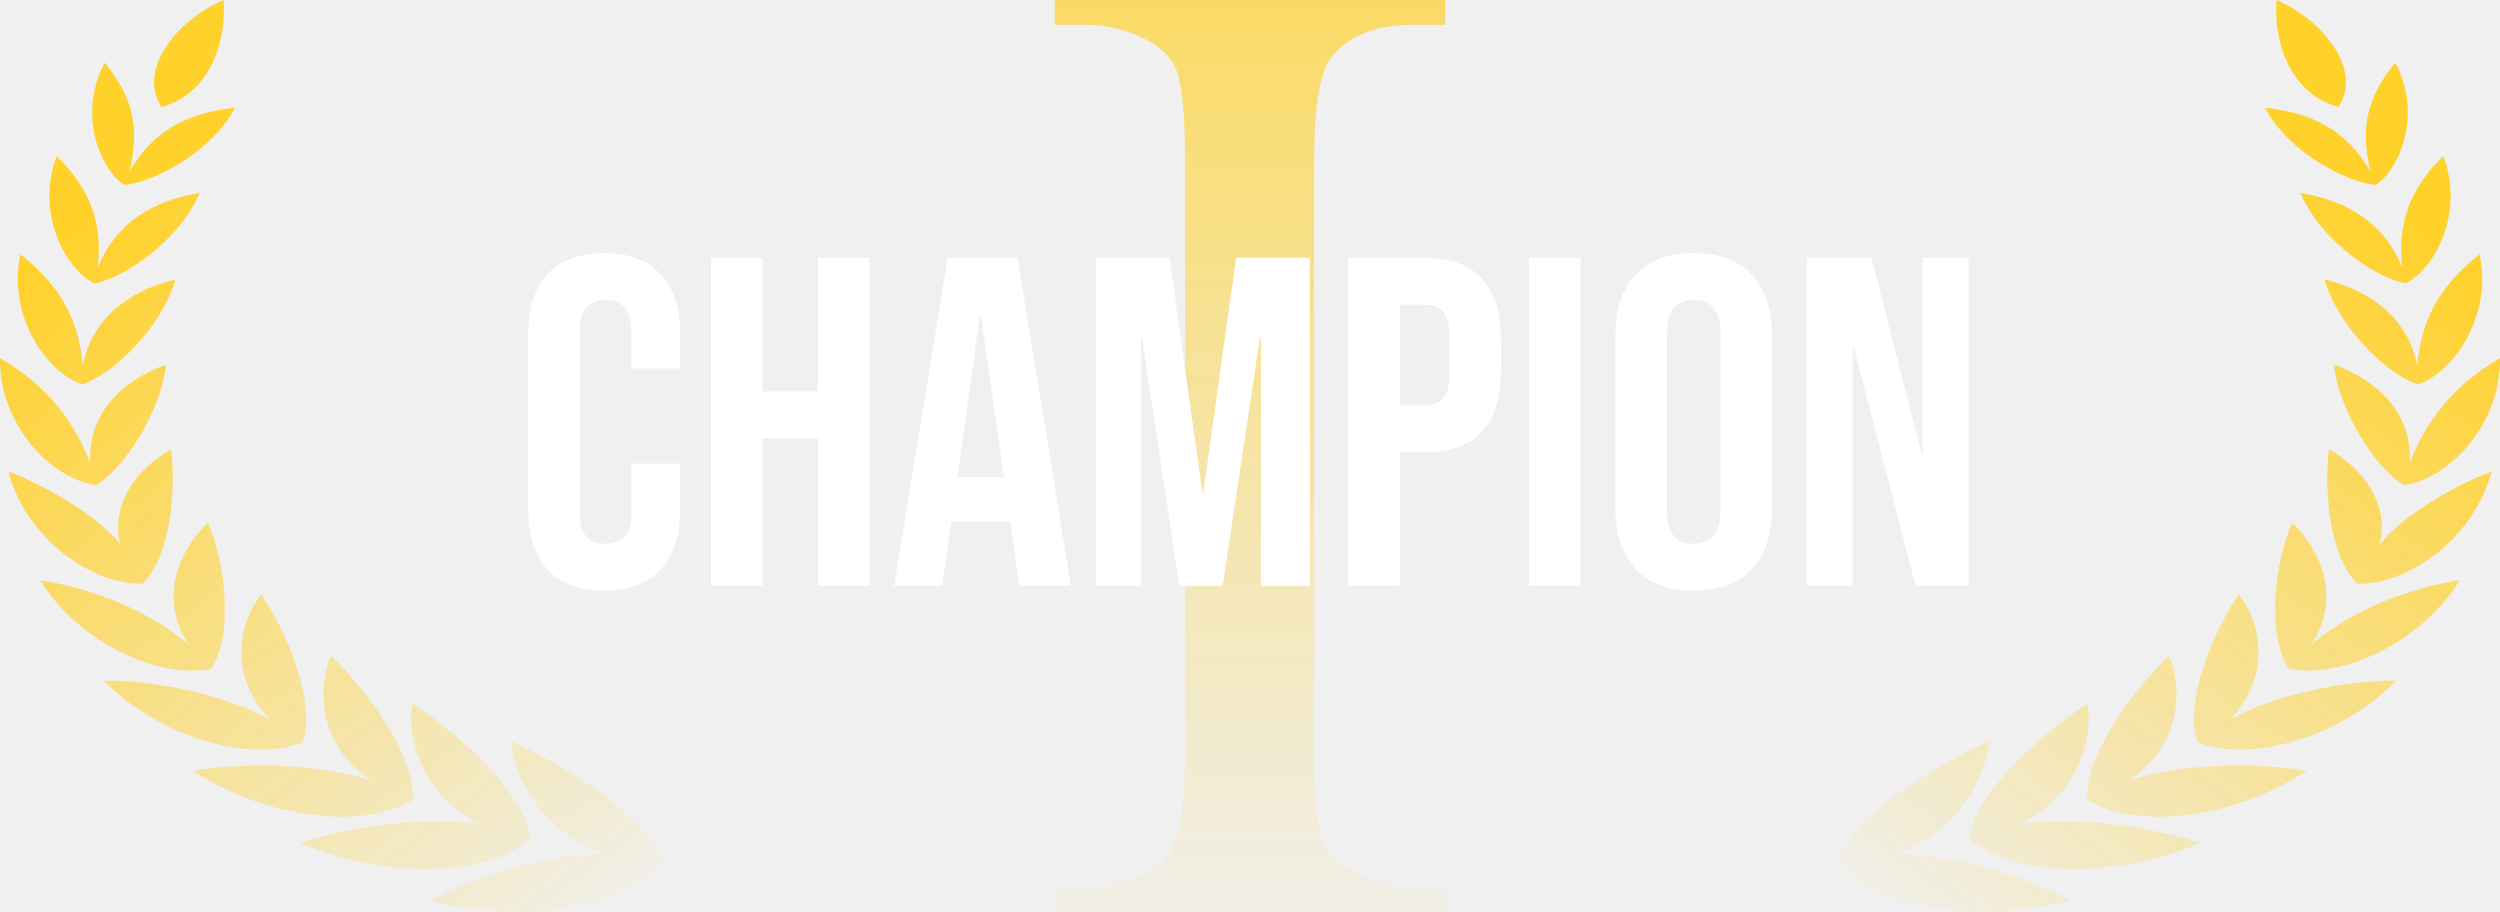
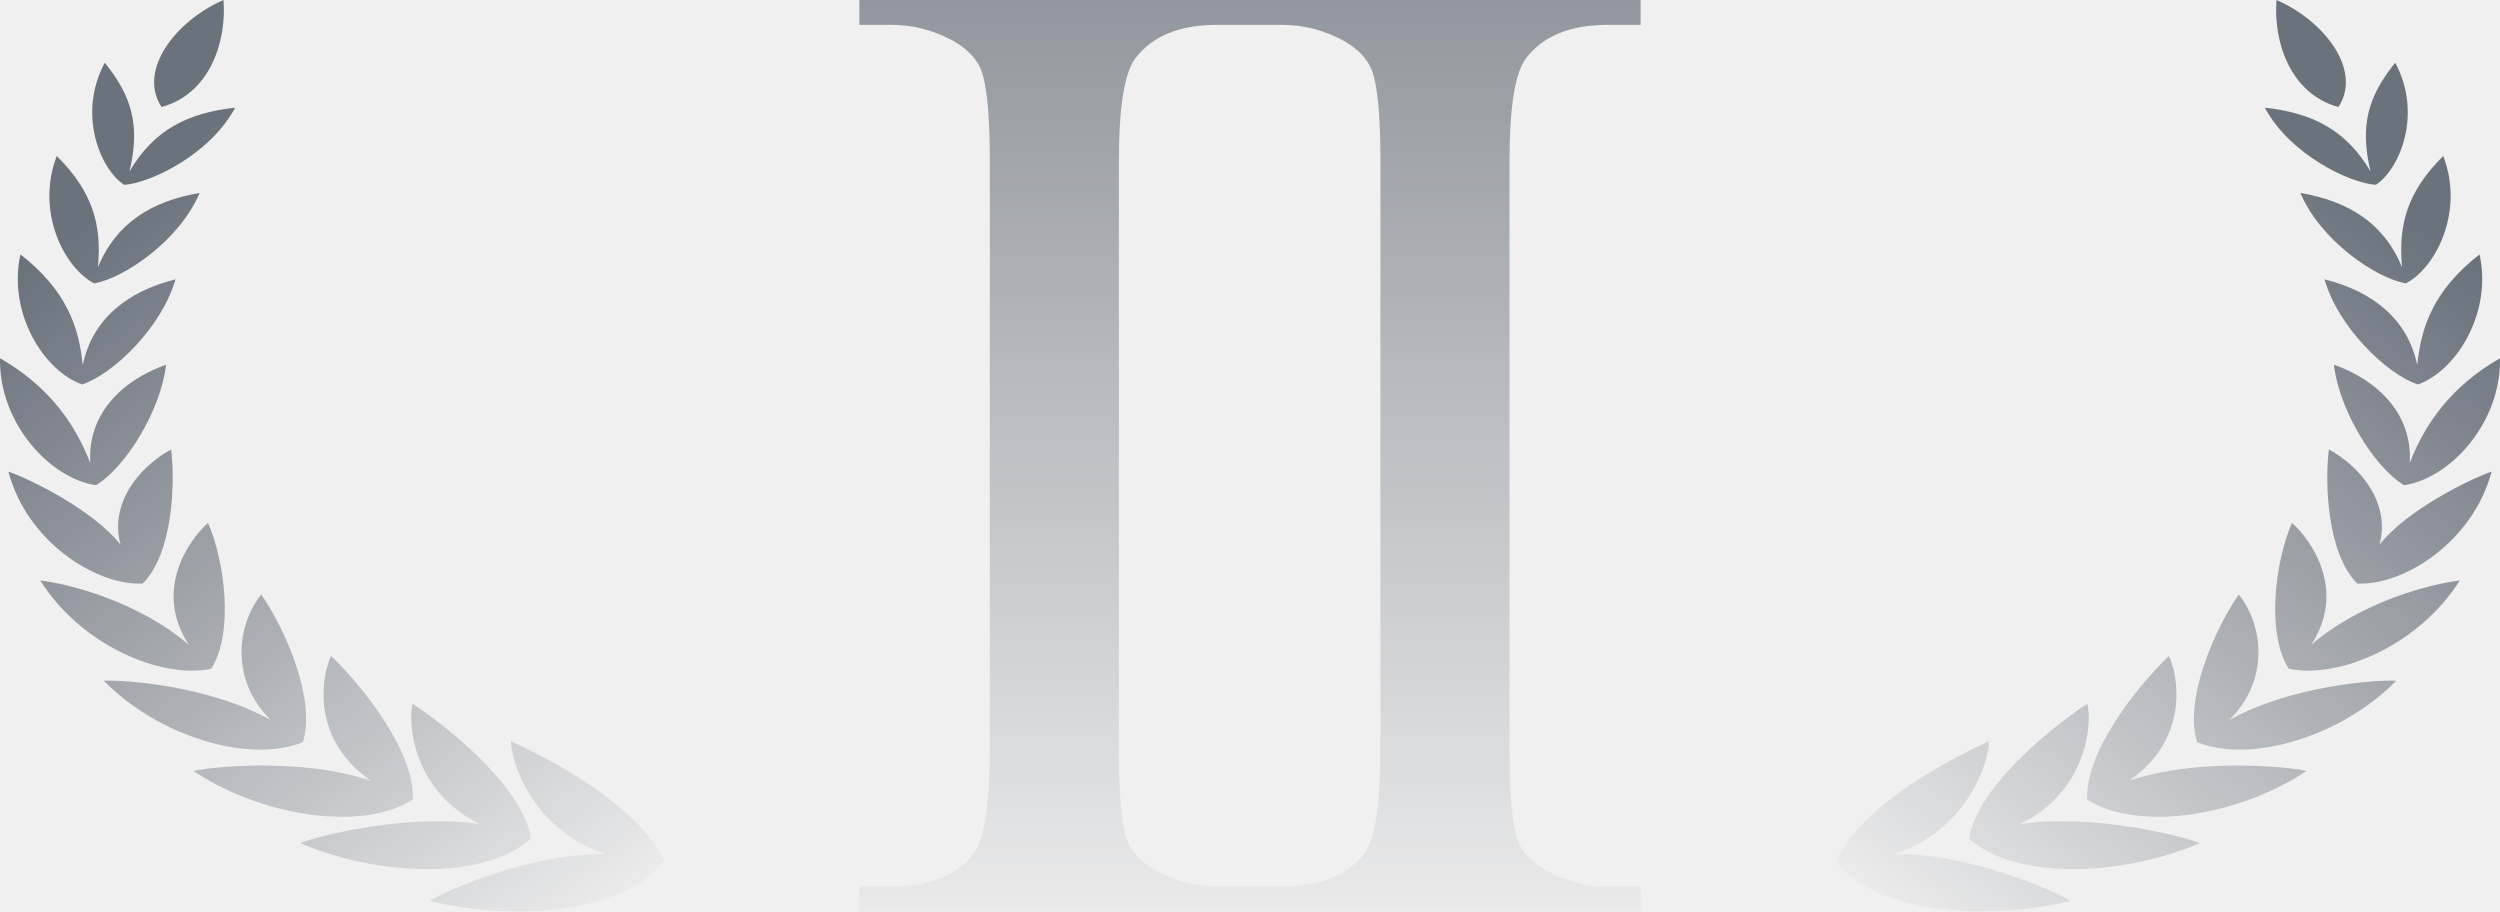
<svg xmlns="http://www.w3.org/2000/svg" width="192" height="70" viewBox="0 0 192 70" fill="none">
  <path d="M152.752 56.924C148.353 58.958 142.781 62.278 141 66.121C143.615 69.827 151.818 70.939 159.017 69.192C158.026 68.519 151.27 65.502 145.466 65.591C151.126 63.799 152.798 58.365 152.752 56.924Z" fill="url(#paint0_linear_517_2181)" />
  <path d="M160.311 54.043C156.833 56.368 151.831 60.682 151.215 64.408C154.871 67.655 162.999 67.292 168.946 64.753C167.656 64.198 160.393 62.415 155.084 63.316C160.345 60.788 160.682 55.498 160.311 54.043Z" fill="url(#paint1_linear_517_2181)" />
  <path d="M166.569 50.381C163.91 52.926 160.094 57.924 160.3 61.415L160.293 61.416C164.319 63.936 172.012 62.631 177.153 59.207C175.895 58.913 168.857 58.145 163.501 59.968C168.194 56.749 167.287 51.833 166.569 50.381Z" fill="url(#paint2_linear_517_2181)" />
  <path d="M171.938 45.659C170.085 48.313 167.7 53.769 168.743 57.005C172.902 58.678 179.884 56.525 184.031 52.277C182.632 52.207 176.135 52.586 171.213 55.288C174.293 52.276 173.85 48.058 171.938 45.659Z" fill="url(#paint3_linear_517_2181)" />
  <path d="M152.752 56.924C152.754 56.924 152.756 56.922 152.758 56.922L152.752 56.922L152.752 56.924Z" fill="url(#paint4_linear_517_2181)" />
  <path d="M176.025 40.155C174.745 43.074 174.02 48.598 175.774 51.359L175.768 51.36C179.684 52.184 185.828 49.495 188.906 44.584C186.797 44.819 181.392 46.167 177.496 49.524C180.266 45.298 177.439 41.415 176.025 40.155Z" fill="url(#paint5_linear_517_2181)" />
  <path d="M178.859 34.518C178.551 36.886 178.668 42.453 181.038 44.818C184.573 44.988 189.905 41.66 191.356 36.22C189.676 36.794 184.832 39.178 182.743 41.833C183.595 38.712 181.386 35.901 178.859 34.518Z" fill="url(#paint6_linear_517_2181)" />
  <path d="M179.243 28.006C179.657 31.581 182.39 35.919 184.627 37.262C188.107 36.768 192.086 32.551 191.999 27.514C188.225 29.673 186.21 32.59 185.064 35.569C185.302 31.903 182.752 29.257 179.243 28.006Z" fill="url(#paint7_linear_517_2181)" />
  <path d="M190.43 19.538C186.876 22.312 185.943 25.106 185.644 28.044C184.923 24.508 182.197 22.362 178.522 21.454C179.588 25.167 183.313 28.733 185.683 29.526L185.684 29.53C188.572 28.532 191.43 24.11 190.43 19.538Z" fill="url(#paint8_linear_517_2181)" />
  <path d="M187.64 11.981C184.901 14.698 184.167 17.24 184.479 20.525C183.072 17.102 180.323 15.444 176.67 14.818C178.203 18.462 182.448 21.355 184.768 21.765L184.767 21.76C186.988 20.645 189.31 16.32 187.64 11.981Z" fill="url(#paint9_linear_517_2181)" />
  <path d="M183.954 4.816C181.913 7.345 181.197 9.584 182.056 13.169C180.184 9.967 177.563 8.663 173.939 8.269C175.885 11.906 180.507 14.076 182.463 14.193C184.25 13.051 186.094 8.816 183.954 4.816Z" fill="url(#paint10_linear_517_2181)" />
  <path d="M174.838 0C174.58 3.175 175.872 7.201 179.589 8.219C181.44 5.429 178.542 1.614 174.838 0Z" fill="url(#paint11_linear_517_2181)" />
  <path d="M39.248 56.924C43.647 58.958 49.219 62.278 51 66.121C48.385 69.827 40.182 70.939 32.983 69.192C33.974 68.519 40.73 65.502 46.534 65.591C40.874 63.799 39.202 58.365 39.248 56.924Z" fill="url(#paint12_linear_517_2181)" />
  <path d="M31.689 54.043C35.167 56.368 40.169 60.682 40.785 64.408C37.129 67.655 29.001 67.292 23.054 64.753C24.344 64.198 31.607 62.415 36.916 63.316C31.655 60.788 31.318 55.498 31.689 54.043Z" fill="url(#paint13_linear_517_2181)" />
  <path d="M25.431 50.381C28.09 52.926 31.906 57.924 31.7 61.415L31.707 61.416C27.68 63.936 19.988 62.631 14.847 59.207C16.105 58.913 23.143 58.145 28.499 59.968C23.806 56.749 24.713 51.833 25.431 50.381Z" fill="url(#paint14_linear_517_2181)" />
  <path d="M20.062 45.659C21.915 48.313 24.299 53.769 23.257 57.005C19.098 58.678 12.116 56.525 7.969 52.277C9.368 52.207 15.866 52.586 20.787 55.288C17.707 52.276 18.15 48.058 20.062 45.659Z" fill="url(#paint15_linear_517_2181)" />
  <path d="M39.248 56.924C39.246 56.924 39.243 56.922 39.242 56.922L39.248 56.922L39.248 56.924Z" fill="url(#paint16_linear_517_2181)" />
  <path d="M15.975 40.155C17.255 43.074 17.98 48.598 16.226 51.359L16.232 51.36C12.316 52.184 6.172 49.495 3.094 44.584C5.203 44.819 10.608 46.167 14.504 49.524C11.734 45.298 14.561 41.415 15.975 40.155Z" fill="url(#paint17_linear_517_2181)" />
  <path d="M13.141 34.518C13.449 36.886 13.332 42.453 10.962 44.818C7.427 44.988 2.095 41.66 0.644 36.22C2.324 36.794 7.168 39.178 9.257 41.833C8.405 38.712 10.614 35.901 13.141 34.518Z" fill="url(#paint18_linear_517_2181)" />
  <path d="M12.757 28.006C12.343 31.581 9.61 35.919 7.373 37.262C3.893 36.768 -0.086 32.551 0.001 27.514C3.775 29.673 5.79 32.59 6.936 35.569C6.698 31.903 9.248 29.257 12.757 28.006Z" fill="url(#paint19_linear_517_2181)" />
  <path d="M1.57 19.538C5.124 22.312 6.057 25.106 6.356 28.044C7.077 24.508 9.803 22.362 13.478 21.454C12.412 25.167 8.687 28.733 6.317 29.526L6.316 29.53C3.428 28.532 0.57 24.11 1.57 19.538Z" fill="url(#paint20_linear_517_2181)" />
  <path d="M4.36 11.981C7.099 14.698 7.833 17.24 7.521 20.525C8.928 17.102 11.677 15.444 15.33 14.818C13.797 18.462 9.552 21.355 7.232 21.765L7.233 21.76C5.012 20.645 2.69 16.32 4.36 11.981Z" fill="url(#paint21_linear_517_2181)" />
  <path d="M8.046 4.816C10.087 7.345 10.803 9.584 9.944 13.169C11.816 9.967 14.437 8.663 18.061 8.269C16.115 11.906 11.492 14.076 9.537 14.193C7.75 13.051 5.906 8.816 8.046 4.816Z" fill="url(#paint22_linear_517_2181)" />
  <path d="M17.163 0C17.42 3.175 16.128 7.201 12.411 8.219C10.559 5.429 13.458 1.614 17.163 0Z" fill="url(#paint23_linear_517_2181)" />
-   <path d="M111 68.09V70H81V68.09H83.478C86.37 68.09 88.47 67.247 89.778 65.561C90.604 64.459 91.017 61.809 91.017 57.611V12.389C91.017 8.845 90.793 6.504 90.346 5.369C90.002 4.508 89.296 3.768 88.229 3.149C86.714 2.323 85.131 1.91 83.478 1.91H81V0H111V1.91H108.47C105.613 1.91 103.53 2.753 102.222 4.44C101.361 5.541 100.931 8.191 100.931 12.389V57.611C100.931 61.155 101.155 63.496 101.602 64.631C101.947 65.492 102.67 66.232 103.771 66.851C105.251 67.677 106.818 68.09 108.47 68.09H111Z" fill="url(#paint24_linear_517_2181)" />
-   <path d="M46.402 45.36C44.506 45.36 43.054 44.82 42.046 43.74C41.062 42.66 40.57 41.136 40.57 39.168V25.632C40.57 23.664 41.062 22.14 42.046 21.06C43.054 19.98 44.506 19.44 46.402 19.44C48.298 19.44 49.738 19.98 50.722 21.06C51.73 22.14 52.234 23.664 52.234 25.632V28.296H48.49V25.38C48.49 23.82 47.83 23.04 46.51 23.04C45.19 23.04 44.53 23.82 44.53 25.38V39.456C44.53 40.992 45.19 41.76 46.51 41.76C47.83 41.76 48.49 40.992 48.49 39.456V35.604H52.234V39.168C52.234 41.136 51.73 42.66 50.722 43.74C49.738 44.82 48.298 45.36 46.402 45.36ZM54.603 19.8H58.563V30.06H62.811V19.8H66.771V45H62.811V33.66H58.563V45H54.603V19.8ZM72.78 19.8H78.144L82.248 45H78.288L77.568 39.996V40.068H73.068L72.348 45H68.676L72.78 19.8ZM77.1 36.648L75.336 24.192H75.264L73.536 36.648H77.1ZM84.169 19.8H89.821L92.341 37.836H92.413L94.933 19.8H100.585V45H96.841V25.92H96.769L93.889 45H90.577L87.697 25.92H87.625V45H84.169V19.8ZM103.54 19.8H109.372C111.34 19.8 112.816 20.328 113.8 21.384C114.784 22.44 115.276 23.988 115.276 26.028V28.512C115.276 30.552 114.784 32.1 113.8 33.156C112.816 34.212 111.34 34.74 109.372 34.74H107.5V45H103.54V19.8ZM109.372 31.14C110.02 31.14 110.5 30.96 110.812 30.6C111.148 30.24 111.316 29.628 111.316 28.764V25.776C111.316 24.912 111.148 24.3 110.812 23.94C110.5 23.58 110.02 23.4 109.372 23.4H107.5V31.14H109.372ZM117.427 19.8H121.387V45H117.427V19.8ZM130.077 45.36C128.133 45.36 126.645 44.808 125.613 43.704C124.581 42.6 124.065 41.04 124.065 39.024V25.776C124.065 23.76 124.581 22.2 125.613 21.096C126.645 19.992 128.133 19.44 130.077 19.44C132.021 19.44 133.509 19.992 134.541 21.096C135.573 22.2 136.089 23.76 136.089 25.776V39.024C136.089 41.04 135.573 42.6 134.541 43.704C133.509 44.808 132.021 45.36 130.077 45.36ZM130.077 41.76C131.445 41.76 132.129 40.932 132.129 39.276V25.524C132.129 23.868 131.445 23.04 130.077 23.04C128.709 23.04 128.025 23.868 128.025 25.524V39.276C128.025 40.932 128.709 41.76 130.077 41.76ZM138.767 19.8H143.735L147.587 34.884H147.659V19.8H151.187V45H147.119L142.367 26.604H142.295V45H138.767V19.8Z" fill="white" />
+   <path transform="translate(-15 0)" d="M111 68.09V70H81V68.09H83.478C86.37 68.09 88.47 67.247 89.778 65.561C90.604 64.459 91.017 61.809 91.017 57.611V12.389C91.017 8.845 90.793 6.504 90.346 5.369C90.002 4.508 89.296 3.768 88.229 3.149C86.714 2.323 85.131 1.91 83.478 1.91H81V0H111V1.91H108.47C105.613 1.91 103.53 2.753 102.222 4.44C101.361 5.541 100.931 8.191 100.931 12.389V57.611C100.931 61.155 101.155 63.496 101.602 64.631C101.947 65.492 102.67 66.232 103.771 66.851C105.251 67.677 106.818 68.09 108.47 68.09H111Z" fill="url(#paint24_linear_517_2181)" />
+   <path transform="translate(15 0)" d="M111 68.09V70H81V68.09H83.478C86.37 68.09 88.47 67.247 89.778 65.561C90.604 64.459 91.017 61.809 91.017 57.611V12.389C91.017 8.845 90.793 6.504 90.346 5.369C90.002 4.508 89.296 3.768 88.229 3.149C86.714 2.323 85.131 1.91 83.478 1.91H81V0H111V1.91H108.47C105.613 1.91 103.53 2.753 102.222 4.44C101.361 5.541 100.931 8.191 100.931 12.389V57.611C100.931 61.155 101.155 63.496 101.602 64.631C101.947 65.492 102.67 66.232 103.771 66.851C105.251 67.677 106.818 68.09 108.47 68.09H111Z" fill="url(#paint24_linear_517_2181)" />
  <defs>
    <linearGradient id="paint0_linear_517_2181" x1="141" y1="70" x2="182.067" y2="14.682" gradientUnits="userSpaceOnUse">
-       <stop stop-color="#FFD12B" stop-opacity="0" />
-       <stop offset="1" stop-color="#FFD12B" />
+       <stop stop-color="#6A727C" stop-opacity="0" />
+       <stop offset="1" stop-color="#6A727C" />
    </linearGradient>
    <linearGradient id="paint1_linear_517_2181" x1="141" y1="70" x2="182.067" y2="14.682" gradientUnits="userSpaceOnUse">
-       <stop stop-color="#FFD12B" stop-opacity="0" />
-       <stop offset="1" stop-color="#FFD12B" />
+       <stop stop-color="#6A727C" stop-opacity="0" />
+       <stop offset="1" stop-color="#6A727C" />
    </linearGradient>
    <linearGradient id="paint2_linear_517_2181" x1="141" y1="70" x2="182.067" y2="14.682" gradientUnits="userSpaceOnUse">
-       <stop stop-color="#FFD12B" stop-opacity="0" />
-       <stop offset="1" stop-color="#FFD12B" />
+       <stop stop-color="#6A727C" stop-opacity="0" />
+       <stop offset="1" stop-color="#6A727C" />
    </linearGradient>
    <linearGradient id="paint3_linear_517_2181" x1="141" y1="70" x2="182.067" y2="14.682" gradientUnits="userSpaceOnUse">
-       <stop stop-color="#FFD12B" stop-opacity="0" />
-       <stop offset="1" stop-color="#FFD12B" />
+       <stop stop-color="#6A727C" stop-opacity="0" />
+       <stop offset="1" stop-color="#6A727C" />
    </linearGradient>
    <linearGradient id="paint4_linear_517_2181" x1="141" y1="70" x2="182.067" y2="14.682" gradientUnits="userSpaceOnUse">
-       <stop stop-color="#FFD12B" stop-opacity="0" />
-       <stop offset="1" stop-color="#FFD12B" />
+       <stop stop-color="#6A727C" stop-opacity="0" />
+       <stop offset="1" stop-color="#6A727C" />
    </linearGradient>
    <linearGradient id="paint5_linear_517_2181" x1="141" y1="70" x2="182.067" y2="14.682" gradientUnits="userSpaceOnUse">
-       <stop stop-color="#FFD12B" stop-opacity="0" />
-       <stop offset="1" stop-color="#FFD12B" />
+       <stop stop-color="#6A727C" stop-opacity="0" />
+       <stop offset="1" stop-color="#6A727C" />
    </linearGradient>
    <linearGradient id="paint6_linear_517_2181" x1="141" y1="70" x2="182.067" y2="14.682" gradientUnits="userSpaceOnUse">
-       <stop stop-color="#FFD12B" stop-opacity="0" />
-       <stop offset="1" stop-color="#FFD12B" />
+       <stop stop-color="#6A727C" stop-opacity="0" />
+       <stop offset="1" stop-color="#6A727C" />
    </linearGradient>
    <linearGradient id="paint7_linear_517_2181" x1="141" y1="70" x2="182.067" y2="14.682" gradientUnits="userSpaceOnUse">
-       <stop stop-color="#FFD12B" stop-opacity="0" />
-       <stop offset="1" stop-color="#FFD12B" />
+       <stop stop-color="#6A727C" stop-opacity="0" />
+       <stop offset="1" stop-color="#6A727C" />
    </linearGradient>
    <linearGradient id="paint8_linear_517_2181" x1="141" y1="70" x2="182.067" y2="14.682" gradientUnits="userSpaceOnUse">
-       <stop stop-color="#FFD12B" stop-opacity="0" />
-       <stop offset="1" stop-color="#FFD12B" />
+       <stop stop-color="#6A727C" stop-opacity="0" />
+       <stop offset="1" stop-color="#6A727C" />
    </linearGradient>
    <linearGradient id="paint9_linear_517_2181" x1="141" y1="70" x2="182.067" y2="14.682" gradientUnits="userSpaceOnUse">
-       <stop stop-color="#FFD12B" stop-opacity="0" />
-       <stop offset="1" stop-color="#FFD12B" />
+       <stop stop-color="#6A727C" stop-opacity="0" />
+       <stop offset="1" stop-color="#6A727C" />
    </linearGradient>
    <linearGradient id="paint10_linear_517_2181" x1="141" y1="70" x2="182.067" y2="14.682" gradientUnits="userSpaceOnUse">
-       <stop stop-color="#FFD12B" stop-opacity="0" />
-       <stop offset="1" stop-color="#FFD12B" />
+       <stop stop-color="#6A727C" stop-opacity="0" />
+       <stop offset="1" stop-color="#6A727C" />
    </linearGradient>
    <linearGradient id="paint11_linear_517_2181" x1="141" y1="70" x2="182.067" y2="14.682" gradientUnits="userSpaceOnUse">
-       <stop stop-color="#FFD12B" stop-opacity="0" />
-       <stop offset="1" stop-color="#FFD12B" />
+       <stop stop-color="#6A727C" stop-opacity="0" />
+       <stop offset="1" stop-color="#6A727C" />
    </linearGradient>
    <linearGradient id="paint12_linear_517_2181" x1="51" y1="70" x2="9.933" y2="14.682" gradientUnits="userSpaceOnUse">
-       <stop stop-color="#FFD12B" stop-opacity="0" />
-       <stop offset="1" stop-color="#FFD12B" />
+       <stop stop-color="#6A727C" stop-opacity="0" />
+       <stop offset="1" stop-color="#6A727C" />
    </linearGradient>
    <linearGradient id="paint13_linear_517_2181" x1="51" y1="70" x2="9.933" y2="14.682" gradientUnits="userSpaceOnUse">
-       <stop stop-color="#FFD12B" stop-opacity="0" />
-       <stop offset="1" stop-color="#FFD12B" />
+       <stop stop-color="#6A727C" stop-opacity="0" />
+       <stop offset="1" stop-color="#6A727C" />
    </linearGradient>
    <linearGradient id="paint14_linear_517_2181" x1="51" y1="70" x2="9.933" y2="14.682" gradientUnits="userSpaceOnUse">
-       <stop stop-color="#FFD12B" stop-opacity="0" />
-       <stop offset="1" stop-color="#FFD12B" />
+       <stop stop-color="#6A727C" stop-opacity="0" />
+       <stop offset="1" stop-color="#6A727C" />
    </linearGradient>
    <linearGradient id="paint15_linear_517_2181" x1="51" y1="70" x2="9.933" y2="14.682" gradientUnits="userSpaceOnUse">
-       <stop stop-color="#FFD12B" stop-opacity="0" />
-       <stop offset="1" stop-color="#FFD12B" />
+       <stop stop-color="#6A727C" stop-opacity="0" />
+       <stop offset="1" stop-color="#6A727C" />
    </linearGradient>
    <linearGradient id="paint16_linear_517_2181" x1="51" y1="70" x2="9.933" y2="14.682" gradientUnits="userSpaceOnUse">
-       <stop stop-color="#FFD12B" stop-opacity="0" />
-       <stop offset="1" stop-color="#FFD12B" />
+       <stop stop-color="#6A727C" stop-opacity="0" />
+       <stop offset="1" stop-color="#6A727C" />
    </linearGradient>
    <linearGradient id="paint17_linear_517_2181" x1="51" y1="70" x2="9.933" y2="14.682" gradientUnits="userSpaceOnUse">
-       <stop stop-color="#FFD12B" stop-opacity="0" />
-       <stop offset="1" stop-color="#FFD12B" />
+       <stop stop-color="#6A727C" stop-opacity="0" />
+       <stop offset="1" stop-color="#6A727C" />
    </linearGradient>
    <linearGradient id="paint18_linear_517_2181" x1="51" y1="70" x2="9.933" y2="14.682" gradientUnits="userSpaceOnUse">
-       <stop stop-color="#FFD12B" stop-opacity="0" />
-       <stop offset="1" stop-color="#FFD12B" />
+       <stop stop-color="#6A727C" stop-opacity="0" />
+       <stop offset="1" stop-color="#6A727C" />
    </linearGradient>
    <linearGradient id="paint19_linear_517_2181" x1="51" y1="70" x2="9.933" y2="14.682" gradientUnits="userSpaceOnUse">
-       <stop stop-color="#FFD12B" stop-opacity="0" />
-       <stop offset="1" stop-color="#FFD12B" />
+       <stop stop-color="#6A727C" stop-opacity="0" />
+       <stop offset="1" stop-color="#6A727C" />
    </linearGradient>
    <linearGradient id="paint20_linear_517_2181" x1="51" y1="70" x2="9.933" y2="14.682" gradientUnits="userSpaceOnUse">
-       <stop stop-color="#FFD12B" stop-opacity="0" />
-       <stop offset="1" stop-color="#FFD12B" />
+       <stop stop-color="#6A727C" stop-opacity="0" />
+       <stop offset="1" stop-color="#6A727C" />
    </linearGradient>
    <linearGradient id="paint21_linear_517_2181" x1="51" y1="70" x2="9.933" y2="14.682" gradientUnits="userSpaceOnUse">
-       <stop stop-color="#FFD12B" stop-opacity="0" />
-       <stop offset="1" stop-color="#FFD12B" />
+       <stop stop-color="#6A727C" stop-opacity="0" />
+       <stop offset="1" stop-color="#6A727C" />
    </linearGradient>
    <linearGradient id="paint22_linear_517_2181" x1="51" y1="70" x2="9.933" y2="14.682" gradientUnits="userSpaceOnUse">
-       <stop stop-color="#FFD12B" stop-opacity="0" />
-       <stop offset="1" stop-color="#FFD12B" />
+       <stop stop-color="#6A727C" stop-opacity="0" />
+       <stop offset="1" stop-color="#6A727C" />
    </linearGradient>
    <linearGradient id="paint23_linear_517_2181" x1="51" y1="70" x2="9.933" y2="14.682" gradientUnits="userSpaceOnUse">
-       <stop stop-color="#FFD12B" stop-opacity="0" />
-       <stop offset="1" stop-color="#FFD12B" />
+       <stop stop-color="#6A727C" stop-opacity="0" />
+       <stop offset="1" stop-color="#6A727C" />
    </linearGradient>
    <linearGradient id="paint24_linear_517_2181" x1="96" y1="0" x2="96" y2="70" gradientUnits="userSpaceOnUse">
-       <stop stop-color="#FFD12B" stop-opacity="0.7" />
-       <stop offset="1" stop-color="#FFD12B" stop-opacity="0.05" />
+       <stop stop-color="#6A727C" stop-opacity="0.7" />
+       <stop offset="1" stop-color="#6A727C" stop-opacity="0.05" />
    </linearGradient>
  </defs>
</svg>
